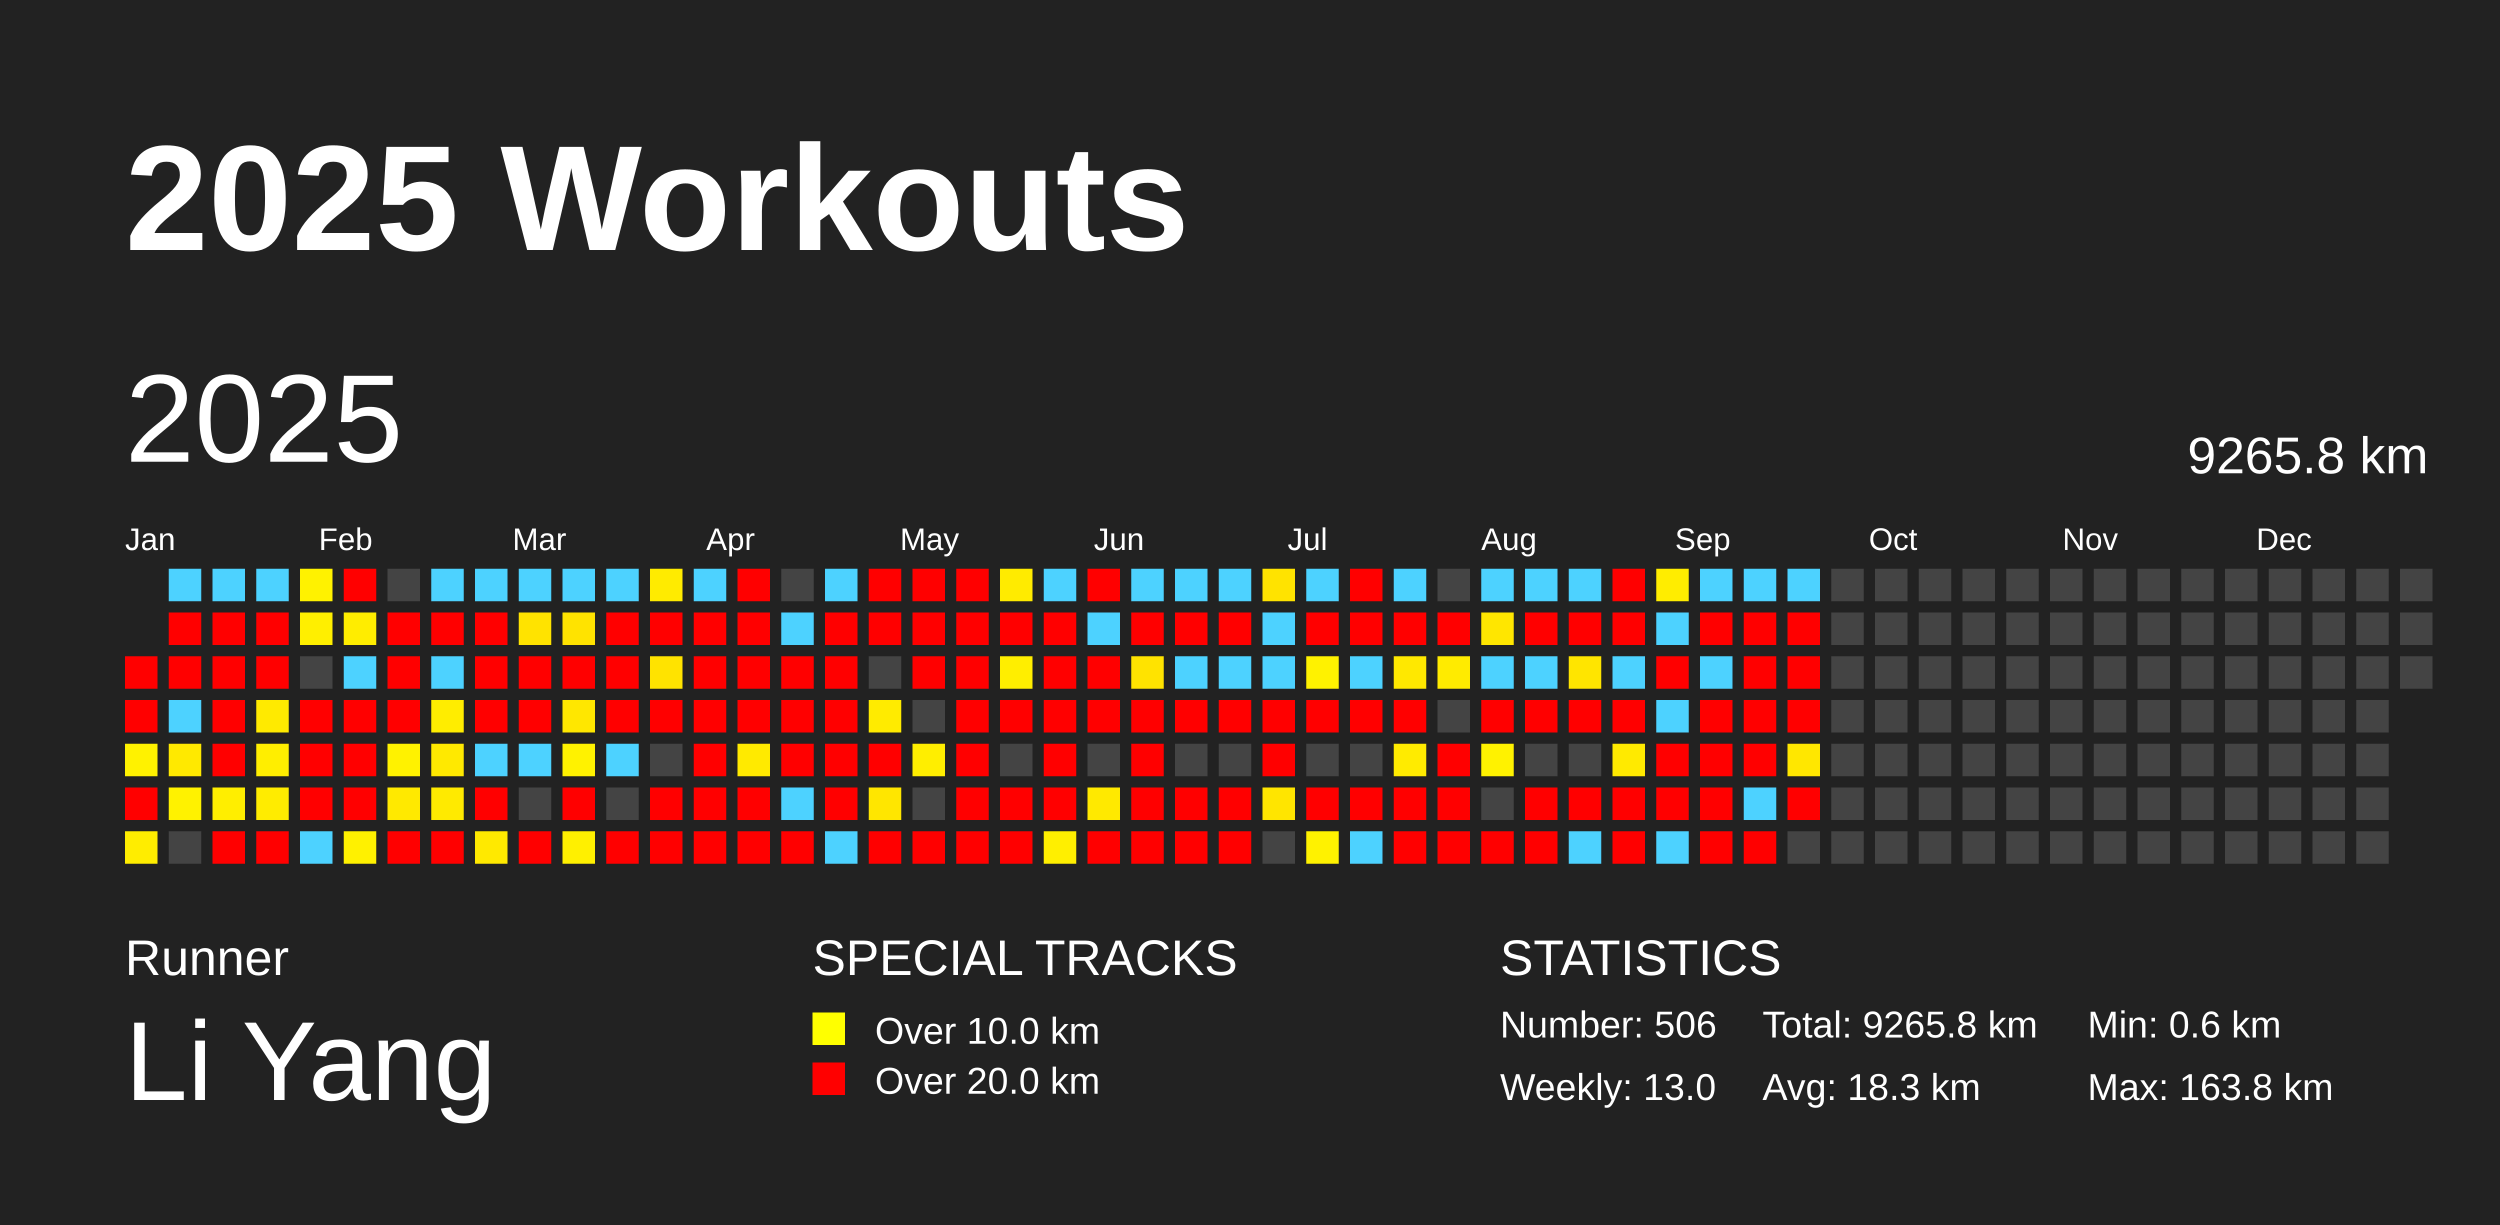
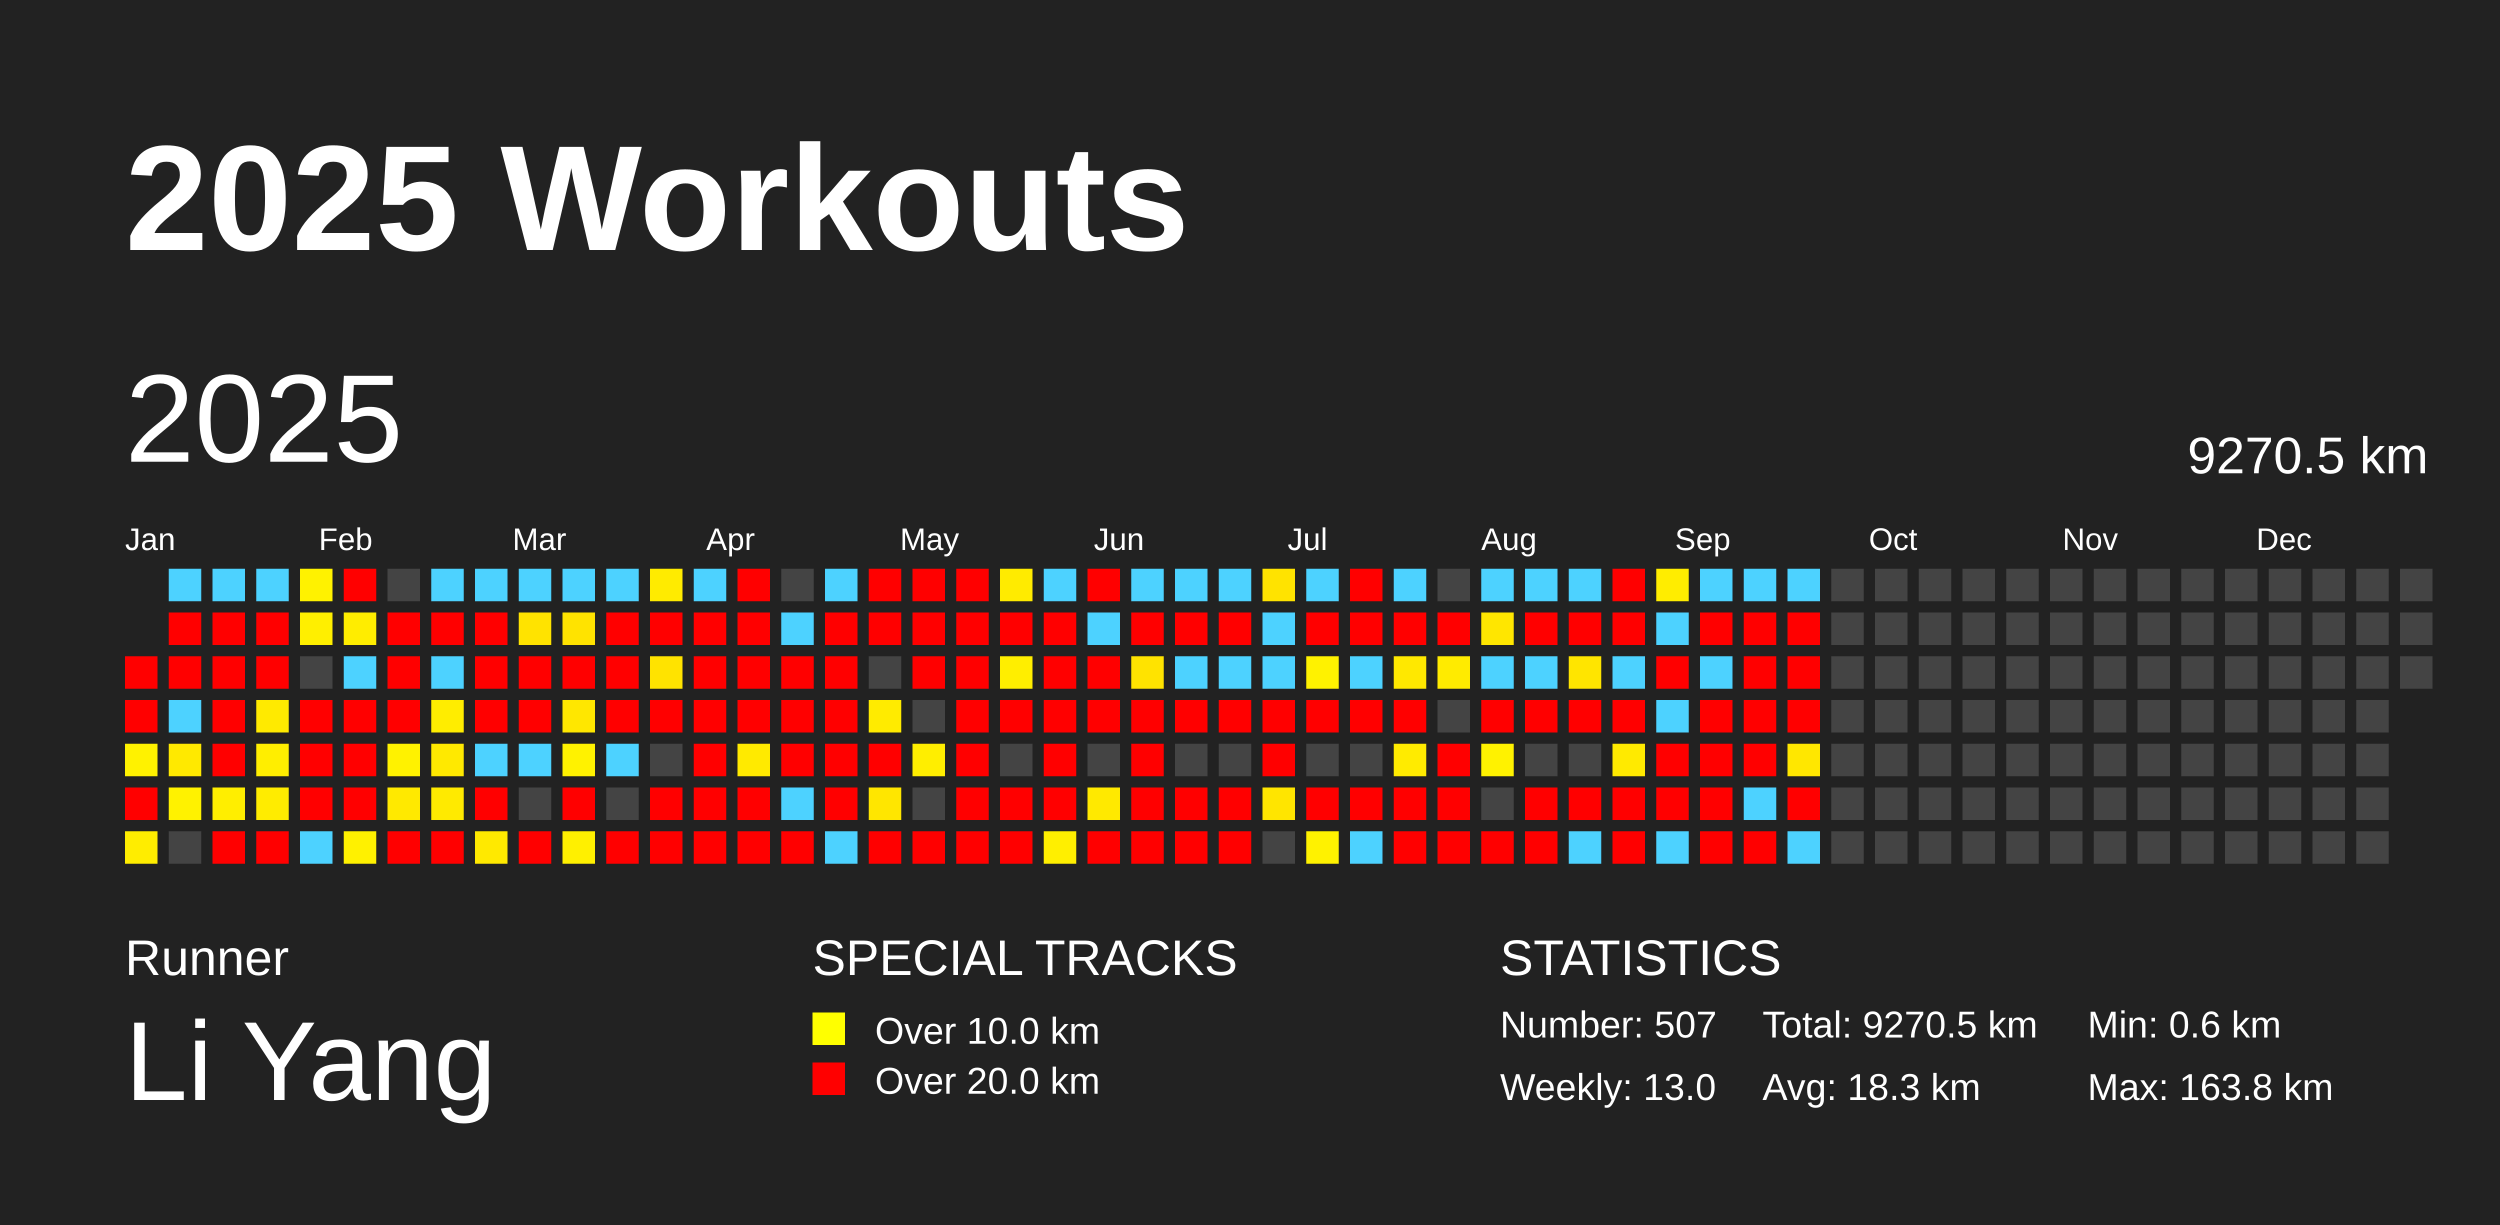
<svg xmlns="http://www.w3.org/2000/svg" baseProfile="full" height="98mm" version="1.1" viewBox="0,0,200,98" width="200mm">
  <defs />
  <rect fill="#222222" height="98" width="200" x="0" y="0" />
  <text fill="#FFFFFF" style="font-size:12px; font-family:Arial; font-weight:bold;" x="10" y="20">2025 Workouts</text>
  <text fill="#FFFFFF" style="font-size:4px; font-family:Arial" x="10" y="78">Runner</text>
  <text fill="#FFFFFF" style="font-size:9px; font-family:Arial" x="10" y="88">Li Yang</text>
  <text fill="#FFFFFF" style="font-size:4px; font-family:Arial" x="65" y="78">SPECIAL TRACKS</text>
  <rect fill="yellow" height="2.6" width="2.6" x="65" y="81" />
  <text fill="#FFFFFF" style="font-size:3px; font-family:Arial" x="70" y="83.5">Over 10.0 km</text>
  <rect fill="red" height="2.6" width="2.6" x="65" y="85" />
  <text fill="#FFFFFF" style="font-size:3px; font-family:Arial" x="70" y="87.5">Over 20.0 km</text>
  <text fill="#FFFFFF" style="font-size:4px; font-family:Arial" x="120" y="78">STATISTICS</text>
-   <text fill="#FFFFFF" style="font-size:3px; font-family:Arial" x="120" y="83">Number: 506</text>
+   <text fill="#FFFFFF" style="font-size:3px; font-family:Arial" x="120" y="83">Number: 507</text>
  <text fill="#FFFFFF" style="font-size:3px; font-family:Arial" x="120" y="88">Weekly: 13.0</text>
-   <text fill="#FFFFFF" style="font-size:3px; font-family:Arial" x="141" y="83">Total: 9265.8 km</text>
+   <text fill="#FFFFFF" style="font-size:3px; font-family:Arial" x="141" y="83">Total: 9270.5 km</text>
  <text fill="#FFFFFF" style="font-size:3px; font-family:Arial" x="141" y="88">Avg: 18.3 km</text>
  <text fill="#FFFFFF" style="font-size:3px; font-family:Arial" x="167" y="83">Min: 0.6 km</text>
  <text fill="#FFFFFF" style="font-size:3px; font-family:Arial" x="167" y="88">Max: 163.8 km</text>
  <text dominant-baseline="hanging" fill="#FFFFFF" style="font-size:10.0px; font-family:Arial;" x="10" y="30">2025</text>
-   <text dominant-baseline="hanging" fill="#FFFFFF" style="font-size:4.125px; font-family:Arial;" x="175" y="35">9265.8 km</text>
+   <text dominant-baseline="hanging" fill="#FFFFFF" style="font-size:4.125px; font-family:Arial;" x="175" y="35">9270.5 km</text>
  <text fill="#FFFFFF" style="font-size:2.5px; font-family:Arial" x="10.0" y="44">Jan</text>
  <text fill="#FFFFFF" style="font-size:2.5px; font-family:Arial" x="25.5" y="44">Feb</text>
  <text fill="#FFFFFF" style="font-size:2.5px; font-family:Arial" x="41.0" y="44">Mar</text>
  <text fill="#FFFFFF" style="font-size:2.5px; font-family:Arial" x="56.5" y="44">Apr</text>
  <text fill="#FFFFFF" style="font-size:2.5px; font-family:Arial" x="72.0" y="44">May</text>
  <text fill="#FFFFFF" style="font-size:2.5px; font-family:Arial" x="87.5" y="44">Jun</text>
  <text fill="#FFFFFF" style="font-size:2.5px; font-family:Arial" x="103.0" y="44">Jul</text>
  <text fill="#FFFFFF" style="font-size:2.5px; font-family:Arial" x="118.5" y="44">Aug</text>
  <text fill="#FFFFFF" style="font-size:2.5px; font-family:Arial" x="134.0" y="44">Sep</text>
  <text fill="#FFFFFF" style="font-size:2.5px; font-family:Arial" x="149.5" y="44">Oct</text>
  <text fill="#FFFFFF" style="font-size:2.5px; font-family:Arial" x="165.0" y="44">Nov</text>
  <text fill="#FFFFFF" style="font-size:2.5px; font-family:Arial" x="180.5" y="44">Dec</text>
  <rect fill="red" height="2.6" width="2.6" x="10.0" y="52.5" />
  <rect fill="red" height="2.6" width="2.6" x="10.0" y="56.0" />
  <rect fill="#fff200" height="2.6" width="2.6" x="10.0" y="59.5" />
  <rect fill="red" height="2.6" width="2.6" x="10.0" y="63.0" />
  <rect fill="#ffed00" height="2.6" width="2.6" x="10.0" y="66.5" />
  <rect fill="#4dd2ff" height="2.6" width="2.6" x="13.5" y="45.5" />
  <rect fill="red" height="2.6" width="2.6" x="13.5" y="49.0" />
  <rect fill="red" height="2.6" width="2.6" x="13.5" y="52.5" />
  <rect fill="#4dd2ff" height="2.6" width="2.6" x="13.5" y="56.0" />
  <rect fill="#ffe900" height="2.6" width="2.6" x="13.5" y="59.5" />
  <rect fill="#fff200" height="2.6" width="2.6" x="13.5" y="63.0" />
  <rect fill="#444444" height="2.6" width="2.6" x="13.5" y="66.5" />
  <rect fill="#4dd2ff" height="2.6" width="2.6" x="17.0" y="45.5" />
  <rect fill="red" height="2.6" width="2.6" x="17.0" y="49.0" />
  <rect fill="red" height="2.6" width="2.6" x="17.0" y="52.5" />
  <rect fill="red" height="2.6" width="2.6" x="17.0" y="56.0" />
  <rect fill="red" height="2.6" width="2.6" x="17.0" y="59.5" />
  <rect fill="#ffee00" height="2.6" width="2.6" x="17.0" y="63.0" />
  <rect fill="red" height="2.6" width="2.6" x="17.0" y="66.5" />
  <rect fill="#4dd2ff" height="2.6" width="2.6" x="20.5" y="45.5" />
  <rect fill="red" height="2.6" width="2.6" x="20.5" y="49.0" />
  <rect fill="red" height="2.6" width="2.6" x="20.5" y="52.5" />
  <rect fill="#ffea00" height="2.6" width="2.6" x="20.5" y="56.0" />
  <rect fill="#ffee00" height="2.6" width="2.6" x="20.5" y="59.5" />
  <rect fill="#ffec00" height="2.6" width="2.6" x="20.5" y="63.0" />
  <rect fill="red" height="2.6" width="2.6" x="20.5" y="66.5" />
  <rect fill="#fff200" height="2.6" width="2.6" x="24.0" y="45.5" />
  <rect fill="#ffef00" height="2.6" width="2.6" x="24.0" y="49.0" />
  <rect fill="#444444" height="2.6" width="2.6" x="24.0" y="52.5" />
  <rect fill="red" height="2.6" width="2.6" x="24.0" y="56.0" />
  <rect fill="red" height="2.6" width="2.6" x="24.0" y="59.5" />
  <rect fill="red" height="2.6" width="2.6" x="24.0" y="63.0" />
  <rect fill="#4dd2ff" height="2.6" width="2.6" x="24.0" y="66.5" />
  <rect fill="red" height="2.6" width="2.6" x="27.5" y="45.5" />
  <rect fill="#ffed00" height="2.6" width="2.6" x="27.5" y="49.0" />
  <rect fill="#4dd2ff" height="2.6" width="2.6" x="27.5" y="52.5" />
  <rect fill="red" height="2.6" width="2.6" x="27.5" y="56.0" />
  <rect fill="red" height="2.6" width="2.6" x="27.5" y="59.5" />
  <rect fill="red" height="2.6" width="2.6" x="27.5" y="63.0" />
  <rect fill="#fff100" height="2.6" width="2.6" x="27.5" y="66.5" />
  <rect fill="#444444" height="2.6" width="2.6" x="31.0" y="45.5" />
  <rect fill="red" height="2.6" width="2.6" x="31.0" y="49.0" />
  <rect fill="red" height="2.6" width="2.6" x="31.0" y="52.5" />
  <rect fill="red" height="2.6" width="2.6" x="31.0" y="56.0" />
  <rect fill="#fff200" height="2.6" width="2.6" x="31.0" y="59.5" />
  <rect fill="#ffe900" height="2.6" width="2.6" x="31.0" y="63.0" />
  <rect fill="red" height="2.6" width="2.6" x="31.0" y="66.5" />
  <rect fill="#4dd2ff" height="2.6" width="2.6" x="34.5" y="45.5" />
  <rect fill="red" height="2.6" width="2.6" x="34.5" y="49.0" />
  <rect fill="#4dd2ff" height="2.6" width="2.6" x="34.5" y="52.5" />
  <rect fill="#ffed00" height="2.6" width="2.6" x="34.5" y="56.0" />
  <rect fill="#ffe900" height="2.6" width="2.6" x="34.5" y="59.5" />
  <rect fill="#ffea00" height="2.6" width="2.6" x="34.5" y="63.0" />
  <rect fill="red" height="2.6" width="2.6" x="34.5" y="66.5" />
  <rect fill="#4dd2ff" height="2.6" width="2.6" x="38.0" y="45.5" />
  <rect fill="red" height="2.6" width="2.6" x="38.0" y="49.0" />
  <rect fill="red" height="2.6" width="2.6" x="38.0" y="52.5" />
  <rect fill="red" height="2.6" width="2.6" x="38.0" y="56.0" />
  <rect fill="#4dd2ff" height="2.6" width="2.6" x="38.0" y="59.5" />
  <rect fill="red" height="2.6" width="2.6" x="38.0" y="63.0" />
  <rect fill="#ffe900" height="2.6" width="2.6" x="38.0" y="66.5" />
  <rect fill="#4dd2ff" height="2.6" width="2.6" x="41.5" y="45.5" />
  <rect fill="#ffe300" height="2.6" width="2.6" x="41.5" y="49.0" />
  <rect fill="red" height="2.6" width="2.6" x="41.5" y="52.5" />
  <rect fill="red" height="2.6" width="2.6" x="41.5" y="56.0" />
  <rect fill="#4dd2ff" height="2.6" width="2.6" x="41.5" y="59.5" />
  <rect fill="#444444" height="2.6" width="2.6" x="41.5" y="63.0" />
  <rect fill="red" height="2.6" width="2.6" x="41.5" y="66.5" />
  <rect fill="#4dd2ff" height="2.6" width="2.6" x="45.0" y="45.5" />
  <rect fill="#ffe300" height="2.6" width="2.6" x="45.0" y="49.0" />
  <rect fill="red" height="2.6" width="2.6" x="45.0" y="52.5" />
  <rect fill="#ffe700" height="2.6" width="2.6" x="45.0" y="56.0" />
  <rect fill="#fff200" height="2.6" width="2.6" x="45.0" y="59.5" />
  <rect fill="red" height="2.6" width="2.6" x="45.0" y="63.0" />
  <rect fill="#fff000" height="2.6" width="2.6" x="45.0" y="66.5" />
  <rect fill="#4dd2ff" height="2.6" width="2.6" x="48.5" y="45.5" />
  <rect fill="red" height="2.6" width="2.6" x="48.5" y="49.0" />
  <rect fill="red" height="2.6" width="2.6" x="48.5" y="52.5" />
  <rect fill="red" height="2.6" width="2.6" x="48.5" y="56.0" />
  <rect fill="#4dd2ff" height="2.6" width="2.6" x="48.5" y="59.5" />
  <rect fill="#444444" height="2.6" width="2.6" x="48.5" y="63.0" />
  <rect fill="red" height="2.6" width="2.6" x="48.5" y="66.5" />
  <rect fill="#ffeb00" height="2.6" width="2.6" x="52.0" y="45.5" />
  <rect fill="red" height="2.6" width="2.6" x="52.0" y="49.0" />
  <rect fill="#ffe300" height="2.6" width="2.6" x="52.0" y="52.5" />
  <rect fill="red" height="2.6" width="2.6" x="52.0" y="56.0" />
  <rect fill="#444444" height="2.6" width="2.6" x="52.0" y="59.5" />
  <rect fill="red" height="2.6" width="2.6" x="52.0" y="63.0" />
  <rect fill="red" height="2.6" width="2.6" x="52.0" y="66.5" />
  <rect fill="#4dd2ff" height="2.6" width="2.6" x="55.5" y="45.5" />
  <rect fill="red" height="2.6" width="2.6" x="55.5" y="49.0" />
  <rect fill="red" height="2.6" width="2.6" x="55.5" y="52.5" />
  <rect fill="red" height="2.6" width="2.6" x="55.5" y="56.0" />
  <rect fill="red" height="2.6" width="2.6" x="55.5" y="59.5" />
  <rect fill="red" height="2.6" width="2.6" x="55.5" y="63.0" />
  <rect fill="red" height="2.6" width="2.6" x="55.5" y="66.5" />
  <rect fill="red" height="2.6" width="2.6" x="59.0" y="45.5" />
  <rect fill="red" height="2.6" width="2.6" x="59.0" y="49.0" />
  <rect fill="red" height="2.6" width="2.6" x="59.0" y="52.5" />
  <rect fill="red" height="2.6" width="2.6" x="59.0" y="56.0" />
  <rect fill="#ffea00" height="2.6" width="2.6" x="59.0" y="59.5" />
  <rect fill="red" height="2.6" width="2.6" x="59.0" y="63.0" />
  <rect fill="red" height="2.6" width="2.6" x="59.0" y="66.5" />
  <rect fill="#444444" height="2.6" width="2.6" x="62.5" y="45.5" />
  <rect fill="#4dd2ff" height="2.6" width="2.6" x="62.5" y="49.0" />
  <rect fill="red" height="2.6" width="2.6" x="62.5" y="52.5" />
  <rect fill="red" height="2.6" width="2.6" x="62.5" y="56.0" />
  <rect fill="red" height="2.6" width="2.6" x="62.5" y="59.5" />
  <rect fill="#4dd2ff" height="2.6" width="2.6" x="62.5" y="63.0" />
  <rect fill="red" height="2.6" width="2.6" x="62.5" y="66.5" />
  <rect fill="#4dd2ff" height="2.6" width="2.6" x="66.0" y="45.5" />
  <rect fill="red" height="2.6" width="2.6" x="66.0" y="49.0" />
  <rect fill="red" height="2.6" width="2.6" x="66.0" y="52.5" />
  <rect fill="red" height="2.6" width="2.6" x="66.0" y="56.0" />
  <rect fill="red" height="2.6" width="2.6" x="66.0" y="59.5" />
  <rect fill="red" height="2.6" width="2.6" x="66.0" y="63.0" />
  <rect fill="#4dd2ff" height="2.6" width="2.6" x="66.0" y="66.5" />
  <rect fill="red" height="2.6" width="2.6" x="69.5" y="45.5" />
  <rect fill="red" height="2.6" width="2.6" x="69.5" y="49.0" />
  <rect fill="#444444" height="2.6" width="2.6" x="69.5" y="52.5" />
  <rect fill="#ffeb00" height="2.6" width="2.6" x="69.5" y="56.0" />
  <rect fill="red" height="2.6" width="2.6" x="69.5" y="59.5" />
  <rect fill="#ffe600" height="2.6" width="2.6" x="69.5" y="63.0" />
  <rect fill="red" height="2.6" width="2.6" x="69.5" y="66.5" />
  <rect fill="red" height="2.6" width="2.6" x="73.0" y="45.5" />
  <rect fill="red" height="2.6" width="2.6" x="73.0" y="49.0" />
  <rect fill="red" height="2.6" width="2.6" x="73.0" y="52.5" />
  <rect fill="#444444" height="2.6" width="2.6" x="73.0" y="56.0" />
  <rect fill="#ffee00" height="2.6" width="2.6" x="73.0" y="59.5" />
  <rect fill="#444444" height="2.6" width="2.6" x="73.0" y="63.0" />
  <rect fill="red" height="2.6" width="2.6" x="73.0" y="66.5" />
  <rect fill="red" height="2.6" width="2.6" x="76.5" y="45.5" />
  <rect fill="red" height="2.6" width="2.6" x="76.5" y="49.0" />
  <rect fill="red" height="2.6" width="2.6" x="76.5" y="52.5" />
  <rect fill="red" height="2.6" width="2.6" x="76.5" y="56.0" />
  <rect fill="red" height="2.6" width="2.6" x="76.5" y="59.5" />
  <rect fill="red" height="2.6" width="2.6" x="76.5" y="63.0" />
  <rect fill="red" height="2.6" width="2.6" x="76.5" y="66.5" />
  <rect fill="#ffeb00" height="2.6" width="2.6" x="80.0" y="45.5" />
  <rect fill="red" height="2.6" width="2.6" x="80.0" y="49.0" />
  <rect fill="#ffee00" height="2.6" width="2.6" x="80.0" y="52.5" />
  <rect fill="red" height="2.6" width="2.6" x="80.0" y="56.0" />
  <rect fill="#444444" height="2.6" width="2.6" x="80.0" y="59.5" />
  <rect fill="red" height="2.6" width="2.6" x="80.0" y="63.0" />
  <rect fill="red" height="2.6" width="2.6" x="80.0" y="66.5" />
  <rect fill="#4dd2ff" height="2.6" width="2.6" x="83.5" y="45.5" />
  <rect fill="red" height="2.6" width="2.6" x="83.5" y="49.0" />
  <rect fill="red" height="2.6" width="2.6" x="83.5" y="52.5" />
  <rect fill="red" height="2.6" width="2.6" x="83.5" y="56.0" />
  <rect fill="red" height="2.6" width="2.6" x="83.5" y="59.5" />
  <rect fill="red" height="2.6" width="2.6" x="83.5" y="63.0" />
  <rect fill="#ffef00" height="2.6" width="2.6" x="83.5" y="66.5" />
  <rect fill="red" height="2.6" width="2.6" x="87.0" y="45.5" />
  <rect fill="#4dd2ff" height="2.6" width="2.6" x="87.0" y="49.0" />
  <rect fill="red" height="2.6" width="2.6" x="87.0" y="52.5" />
  <rect fill="red" height="2.6" width="2.6" x="87.0" y="56.0" />
  <rect fill="#444444" height="2.6" width="2.6" x="87.0" y="59.5" />
  <rect fill="#ffe900" height="2.6" width="2.6" x="87.0" y="63.0" />
  <rect fill="red" height="2.6" width="2.6" x="87.0" y="66.5" />
  <rect fill="#4dd2ff" height="2.6" width="2.6" x="90.5" y="45.5" />
  <rect fill="red" height="2.6" width="2.6" x="90.5" y="49.0" />
  <rect fill="#ffe300" height="2.6" width="2.6" x="90.5" y="52.5" />
  <rect fill="red" height="2.6" width="2.6" x="90.5" y="56.0" />
  <rect fill="red" height="2.6" width="2.6" x="90.5" y="59.5" />
  <rect fill="red" height="2.6" width="2.6" x="90.5" y="63.0" />
  <rect fill="red" height="2.6" width="2.6" x="90.5" y="66.5" />
  <rect fill="#4dd2ff" height="2.6" width="2.6" x="94.0" y="45.5" />
  <rect fill="red" height="2.6" width="2.6" x="94.0" y="49.0" />
  <rect fill="#4dd2ff" height="2.6" width="2.6" x="94.0" y="52.5" />
  <rect fill="red" height="2.6" width="2.6" x="94.0" y="56.0" />
  <rect fill="#444444" height="2.6" width="2.6" x="94.0" y="59.5" />
  <rect fill="red" height="2.6" width="2.6" x="94.0" y="63.0" />
  <rect fill="red" height="2.6" width="2.6" x="94.0" y="66.5" />
  <rect fill="#4dd2ff" height="2.6" width="2.6" x="97.5" y="45.5" />
  <rect fill="red" height="2.6" width="2.6" x="97.5" y="49.0" />
  <rect fill="#4dd2ff" height="2.6" width="2.6" x="97.5" y="52.5" />
  <rect fill="red" height="2.6" width="2.6" x="97.5" y="56.0" />
  <rect fill="#444444" height="2.6" width="2.6" x="97.5" y="59.5" />
  <rect fill="red" height="2.6" width="2.6" x="97.5" y="63.0" />
  <rect fill="red" height="2.6" width="2.6" x="97.5" y="66.5" />
  <rect fill="#ffe300" height="2.6" width="2.6" x="101.0" y="45.5" />
  <rect fill="#4dd2ff" height="2.6" width="2.6" x="101.0" y="49.0" />
  <rect fill="#4dd2ff" height="2.6" width="2.6" x="101.0" y="52.5" />
  <rect fill="red" height="2.6" width="2.6" x="101.0" y="56.0" />
  <rect fill="red" height="2.6" width="2.6" x="101.0" y="59.5" />
  <rect fill="#ffe500" height="2.6" width="2.6" x="101.0" y="63.0" />
  <rect fill="#444444" height="2.6" width="2.6" x="101.0" y="66.5" />
  <rect fill="#4dd2ff" height="2.6" width="2.6" x="104.5" y="45.5" />
  <rect fill="red" height="2.6" width="2.6" x="104.5" y="49.0" />
  <rect fill="#fff200" height="2.6" width="2.6" x="104.5" y="52.5" />
  <rect fill="red" height="2.6" width="2.6" x="104.5" y="56.0" />
  <rect fill="#444444" height="2.6" width="2.6" x="104.5" y="59.5" />
  <rect fill="red" height="2.6" width="2.6" x="104.5" y="63.0" />
  <rect fill="#fff200" height="2.6" width="2.6" x="104.5" y="66.5" />
  <rect fill="red" height="2.6" width="2.6" x="108.0" y="45.5" />
  <rect fill="red" height="2.6" width="2.6" x="108.0" y="49.0" />
  <rect fill="#4dd2ff" height="2.6" width="2.6" x="108.0" y="52.5" />
  <rect fill="red" height="2.6" width="2.6" x="108.0" y="56.0" />
  <rect fill="#444444" height="2.6" width="2.6" x="108.0" y="59.5" />
  <rect fill="red" height="2.6" width="2.6" x="108.0" y="63.0" />
  <rect fill="#4dd2ff" height="2.6" width="2.6" x="108.0" y="66.5" />
  <rect fill="#4dd2ff" height="2.6" width="2.6" x="111.5" y="45.5" />
  <rect fill="red" height="2.6" width="2.6" x="111.5" y="49.0" />
  <rect fill="#ffe800" height="2.6" width="2.6" x="111.5" y="52.5" />
  <rect fill="red" height="2.6" width="2.6" x="111.5" y="56.0" />
  <rect fill="#ffeb00" height="2.6" width="2.6" x="111.5" y="59.5" />
  <rect fill="red" height="2.6" width="2.6" x="111.5" y="63.0" />
  <rect fill="red" height="2.6" width="2.6" x="111.5" y="66.5" />
  <rect fill="#444444" height="2.6" width="2.6" x="115.0" y="45.5" />
  <rect fill="red" height="2.6" width="2.6" x="115.0" y="49.0" />
  <rect fill="#ffeb00" height="2.6" width="2.6" x="115.0" y="52.5" />
  <rect fill="#444444" height="2.6" width="2.6" x="115.0" y="56.0" />
  <rect fill="red" height="2.6" width="2.6" x="115.0" y="59.5" />
  <rect fill="red" height="2.6" width="2.6" x="115.0" y="63.0" />
  <rect fill="red" height="2.6" width="2.6" x="115.0" y="66.5" />
  <rect fill="#4dd2ff" height="2.6" width="2.6" x="118.5" y="45.5" />
  <rect fill="#ffe600" height="2.6" width="2.6" x="118.5" y="49.0" />
  <rect fill="#4dd2ff" height="2.6" width="2.6" x="118.5" y="52.5" />
  <rect fill="red" height="2.6" width="2.6" x="118.5" y="56.0" />
  <rect fill="#fff200" height="2.6" width="2.6" x="118.5" y="59.5" />
  <rect fill="#444444" height="2.6" width="2.6" x="118.5" y="63.0" />
  <rect fill="red" height="2.6" width="2.6" x="118.5" y="66.5" />
  <rect fill="#4dd2ff" height="2.6" width="2.6" x="122.0" y="45.5" />
  <rect fill="red" height="2.6" width="2.6" x="122.0" y="49.0" />
  <rect fill="#4dd2ff" height="2.6" width="2.6" x="122.0" y="52.5" />
  <rect fill="red" height="2.6" width="2.6" x="122.0" y="56.0" />
  <rect fill="#444444" height="2.6" width="2.6" x="122.0" y="59.5" />
  <rect fill="red" height="2.6" width="2.6" x="122.0" y="63.0" />
  <rect fill="red" height="2.6" width="2.6" x="122.0" y="66.5" />
  <rect fill="#4dd2ff" height="2.6" width="2.6" x="125.5" y="45.5" />
  <rect fill="red" height="2.6" width="2.6" x="125.5" y="49.0" />
  <rect fill="#ffe500" height="2.6" width="2.6" x="125.5" y="52.5" />
  <rect fill="red" height="2.6" width="2.6" x="125.5" y="56.0" />
  <rect fill="#444444" height="2.6" width="2.6" x="125.5" y="59.5" />
  <rect fill="red" height="2.6" width="2.6" x="125.5" y="63.0" />
  <rect fill="#4dd2ff" height="2.6" width="2.6" x="125.5" y="66.5" />
  <rect fill="red" height="2.6" width="2.6" x="129.0" y="45.5" />
  <rect fill="red" height="2.6" width="2.6" x="129.0" y="49.0" />
  <rect fill="#4dd2ff" height="2.6" width="2.6" x="129.0" y="52.5" />
  <rect fill="red" height="2.6" width="2.6" x="129.0" y="56.0" />
  <rect fill="#ffea00" height="2.6" width="2.6" x="129.0" y="59.5" />
  <rect fill="red" height="2.6" width="2.6" x="129.0" y="63.0" />
  <rect fill="red" height="2.6" width="2.6" x="129.0" y="66.5" />
  <rect fill="#ffed00" height="2.6" width="2.6" x="132.5" y="45.5" />
  <rect fill="#4dd2ff" height="2.6" width="2.6" x="132.5" y="49.0" />
  <rect fill="red" height="2.6" width="2.6" x="132.5" y="52.5" />
  <rect fill="#4dd2ff" height="2.6" width="2.6" x="132.5" y="56.0" />
  <rect fill="red" height="2.6" width="2.6" x="132.5" y="59.5" />
  <rect fill="red" height="2.6" width="2.6" x="132.5" y="63.0" />
  <rect fill="#4dd2ff" height="2.6" width="2.6" x="132.5" y="66.5" />
  <rect fill="#4dd2ff" height="2.6" width="2.6" x="136.0" y="45.5" />
  <rect fill="red" height="2.6" width="2.6" x="136.0" y="49.0" />
  <rect fill="#4dd2ff" height="2.6" width="2.6" x="136.0" y="52.5" />
  <rect fill="red" height="2.6" width="2.6" x="136.0" y="56.0" />
  <rect fill="red" height="2.6" width="2.6" x="136.0" y="59.5" />
  <rect fill="red" height="2.6" width="2.6" x="136.0" y="63.0" />
  <rect fill="red" height="2.6" width="2.6" x="136.0" y="66.5" />
  <rect fill="#4dd2ff" height="2.6" width="2.6" x="139.5" y="45.5" />
  <rect fill="red" height="2.6" width="2.6" x="139.5" y="49.0" />
  <rect fill="red" height="2.6" width="2.6" x="139.5" y="52.5" />
  <rect fill="red" height="2.6" width="2.6" x="139.5" y="56.0" />
  <rect fill="red" height="2.6" width="2.6" x="139.5" y="59.5" />
  <rect fill="#4dd2ff" height="2.6" width="2.6" x="139.5" y="63.0" />
  <rect fill="red" height="2.6" width="2.6" x="139.5" y="66.5" />
  <rect fill="#4dd2ff" height="2.6" width="2.6" x="143.0" y="45.5" />
  <rect fill="red" height="2.6" width="2.6" x="143.0" y="49.0" />
  <rect fill="red" height="2.6" width="2.6" x="143.0" y="52.5" />
  <rect fill="red" height="2.6" width="2.6" x="143.0" y="56.0" />
  <rect fill="#ffe700" height="2.6" width="2.6" x="143.0" y="59.5" />
  <rect fill="red" height="2.6" width="2.6" x="143.0" y="63.0" />
-   <rect fill="#444444" height="2.6" width="2.6" x="143.0" y="66.5" />
+   <rect fill="#4dd2ff" height="2.6" width="2.6" x="143.0" y="66.5" />
  <rect fill="#444444" height="2.6" width="2.6" x="146.5" y="45.5" />
  <rect fill="#444444" height="2.6" width="2.6" x="146.5" y="49.0" />
  <rect fill="#444444" height="2.6" width="2.6" x="146.5" y="52.5" />
  <rect fill="#444444" height="2.6" width="2.6" x="146.5" y="56.0" />
  <rect fill="#444444" height="2.6" width="2.6" x="146.5" y="59.5" />
  <rect fill="#444444" height="2.6" width="2.6" x="146.5" y="63.0" />
  <rect fill="#444444" height="2.6" width="2.6" x="146.5" y="66.5" />
  <rect fill="#444444" height="2.6" width="2.6" x="150.0" y="45.5" />
  <rect fill="#444444" height="2.6" width="2.6" x="150.0" y="49.0" />
  <rect fill="#444444" height="2.6" width="2.6" x="150.0" y="52.5" />
  <rect fill="#444444" height="2.6" width="2.6" x="150.0" y="56.0" />
  <rect fill="#444444" height="2.6" width="2.6" x="150.0" y="59.5" />
  <rect fill="#444444" height="2.6" width="2.6" x="150.0" y="63.0" />
  <rect fill="#444444" height="2.6" width="2.6" x="150.0" y="66.5" />
  <rect fill="#444444" height="2.6" width="2.6" x="153.5" y="45.5" />
  <rect fill="#444444" height="2.6" width="2.6" x="153.5" y="49.0" />
  <rect fill="#444444" height="2.6" width="2.6" x="153.5" y="52.5" />
  <rect fill="#444444" height="2.6" width="2.6" x="153.5" y="56.0" />
  <rect fill="#444444" height="2.6" width="2.6" x="153.5" y="59.5" />
  <rect fill="#444444" height="2.6" width="2.6" x="153.5" y="63.0" />
  <rect fill="#444444" height="2.6" width="2.6" x="153.5" y="66.5" />
  <rect fill="#444444" height="2.6" width="2.6" x="157.0" y="45.5" />
  <rect fill="#444444" height="2.6" width="2.6" x="157.0" y="49.0" />
  <rect fill="#444444" height="2.6" width="2.6" x="157.0" y="52.5" />
  <rect fill="#444444" height="2.6" width="2.6" x="157.0" y="56.0" />
  <rect fill="#444444" height="2.6" width="2.6" x="157.0" y="59.5" />
  <rect fill="#444444" height="2.6" width="2.6" x="157.0" y="63.0" />
  <rect fill="#444444" height="2.6" width="2.6" x="157.0" y="66.5" />
  <rect fill="#444444" height="2.6" width="2.6" x="160.5" y="45.5" />
  <rect fill="#444444" height="2.6" width="2.6" x="160.5" y="49.0" />
  <rect fill="#444444" height="2.6" width="2.6" x="160.5" y="52.5" />
  <rect fill="#444444" height="2.6" width="2.6" x="160.5" y="56.0" />
  <rect fill="#444444" height="2.6" width="2.6" x="160.5" y="59.5" />
  <rect fill="#444444" height="2.6" width="2.6" x="160.5" y="63.0" />
  <rect fill="#444444" height="2.6" width="2.6" x="160.5" y="66.5" />
  <rect fill="#444444" height="2.6" width="2.6" x="164.0" y="45.5" />
  <rect fill="#444444" height="2.6" width="2.6" x="164.0" y="49.0" />
  <rect fill="#444444" height="2.6" width="2.6" x="164.0" y="52.5" />
  <rect fill="#444444" height="2.6" width="2.6" x="164.0" y="56.0" />
  <rect fill="#444444" height="2.6" width="2.6" x="164.0" y="59.5" />
  <rect fill="#444444" height="2.6" width="2.6" x="164.0" y="63.0" />
  <rect fill="#444444" height="2.6" width="2.6" x="164.0" y="66.5" />
  <rect fill="#444444" height="2.6" width="2.6" x="167.5" y="45.5" />
  <rect fill="#444444" height="2.6" width="2.6" x="167.5" y="49.0" />
  <rect fill="#444444" height="2.6" width="2.6" x="167.5" y="52.5" />
  <rect fill="#444444" height="2.6" width="2.6" x="167.5" y="56.0" />
  <rect fill="#444444" height="2.6" width="2.6" x="167.5" y="59.5" />
  <rect fill="#444444" height="2.6" width="2.6" x="167.5" y="63.0" />
  <rect fill="#444444" height="2.6" width="2.6" x="167.5" y="66.5" />
  <rect fill="#444444" height="2.6" width="2.6" x="171.0" y="45.5" />
  <rect fill="#444444" height="2.6" width="2.6" x="171.0" y="49.0" />
  <rect fill="#444444" height="2.6" width="2.6" x="171.0" y="52.5" />
  <rect fill="#444444" height="2.6" width="2.6" x="171.0" y="56.0" />
  <rect fill="#444444" height="2.6" width="2.6" x="171.0" y="59.5" />
  <rect fill="#444444" height="2.6" width="2.6" x="171.0" y="63.0" />
  <rect fill="#444444" height="2.6" width="2.6" x="171.0" y="66.5" />
  <rect fill="#444444" height="2.6" width="2.6" x="174.5" y="45.5" />
  <rect fill="#444444" height="2.6" width="2.6" x="174.5" y="49.0" />
  <rect fill="#444444" height="2.6" width="2.6" x="174.5" y="52.5" />
  <rect fill="#444444" height="2.6" width="2.6" x="174.5" y="56.0" />
  <rect fill="#444444" height="2.6" width="2.6" x="174.5" y="59.5" />
  <rect fill="#444444" height="2.6" width="2.6" x="174.5" y="63.0" />
  <rect fill="#444444" height="2.6" width="2.6" x="174.5" y="66.5" />
  <rect fill="#444444" height="2.6" width="2.6" x="178.0" y="45.5" />
  <rect fill="#444444" height="2.6" width="2.6" x="178.0" y="49.0" />
  <rect fill="#444444" height="2.6" width="2.6" x="178.0" y="52.5" />
  <rect fill="#444444" height="2.6" width="2.6" x="178.0" y="56.0" />
  <rect fill="#444444" height="2.6" width="2.6" x="178.0" y="59.5" />
  <rect fill="#444444" height="2.6" width="2.6" x="178.0" y="63.0" />
  <rect fill="#444444" height="2.6" width="2.6" x="178.0" y="66.5" />
  <rect fill="#444444" height="2.6" width="2.6" x="181.5" y="45.5" />
  <rect fill="#444444" height="2.6" width="2.6" x="181.5" y="49.0" />
  <rect fill="#444444" height="2.6" width="2.6" x="181.5" y="52.5" />
  <rect fill="#444444" height="2.6" width="2.6" x="181.5" y="56.0" />
  <rect fill="#444444" height="2.6" width="2.6" x="181.5" y="59.5" />
  <rect fill="#444444" height="2.6" width="2.6" x="181.5" y="63.0" />
  <rect fill="#444444" height="2.6" width="2.6" x="181.5" y="66.5" />
  <rect fill="#444444" height="2.6" width="2.6" x="185.0" y="45.5" />
  <rect fill="#444444" height="2.6" width="2.6" x="185.0" y="49.0" />
  <rect fill="#444444" height="2.6" width="2.6" x="185.0" y="52.5" />
  <rect fill="#444444" height="2.6" width="2.6" x="185.0" y="56.0" />
  <rect fill="#444444" height="2.6" width="2.6" x="185.0" y="59.5" />
  <rect fill="#444444" height="2.6" width="2.6" x="185.0" y="63.0" />
  <rect fill="#444444" height="2.6" width="2.6" x="185.0" y="66.5" />
  <rect fill="#444444" height="2.6" width="2.6" x="188.5" y="45.5" />
  <rect fill="#444444" height="2.6" width="2.6" x="188.5" y="49.0" />
  <rect fill="#444444" height="2.6" width="2.6" x="188.5" y="52.5" />
  <rect fill="#444444" height="2.6" width="2.6" x="188.5" y="56.0" />
  <rect fill="#444444" height="2.6" width="2.6" x="188.5" y="59.5" />
  <rect fill="#444444" height="2.6" width="2.6" x="188.5" y="63.0" />
  <rect fill="#444444" height="2.6" width="2.6" x="188.5" y="66.5" />
  <rect fill="#444444" height="2.6" width="2.6" x="192.0" y="45.5" />
  <rect fill="#444444" height="2.6" width="2.6" x="192.0" y="49.0" />
  <rect fill="#444444" height="2.6" width="2.6" x="192.0" y="52.5" />
</svg>
